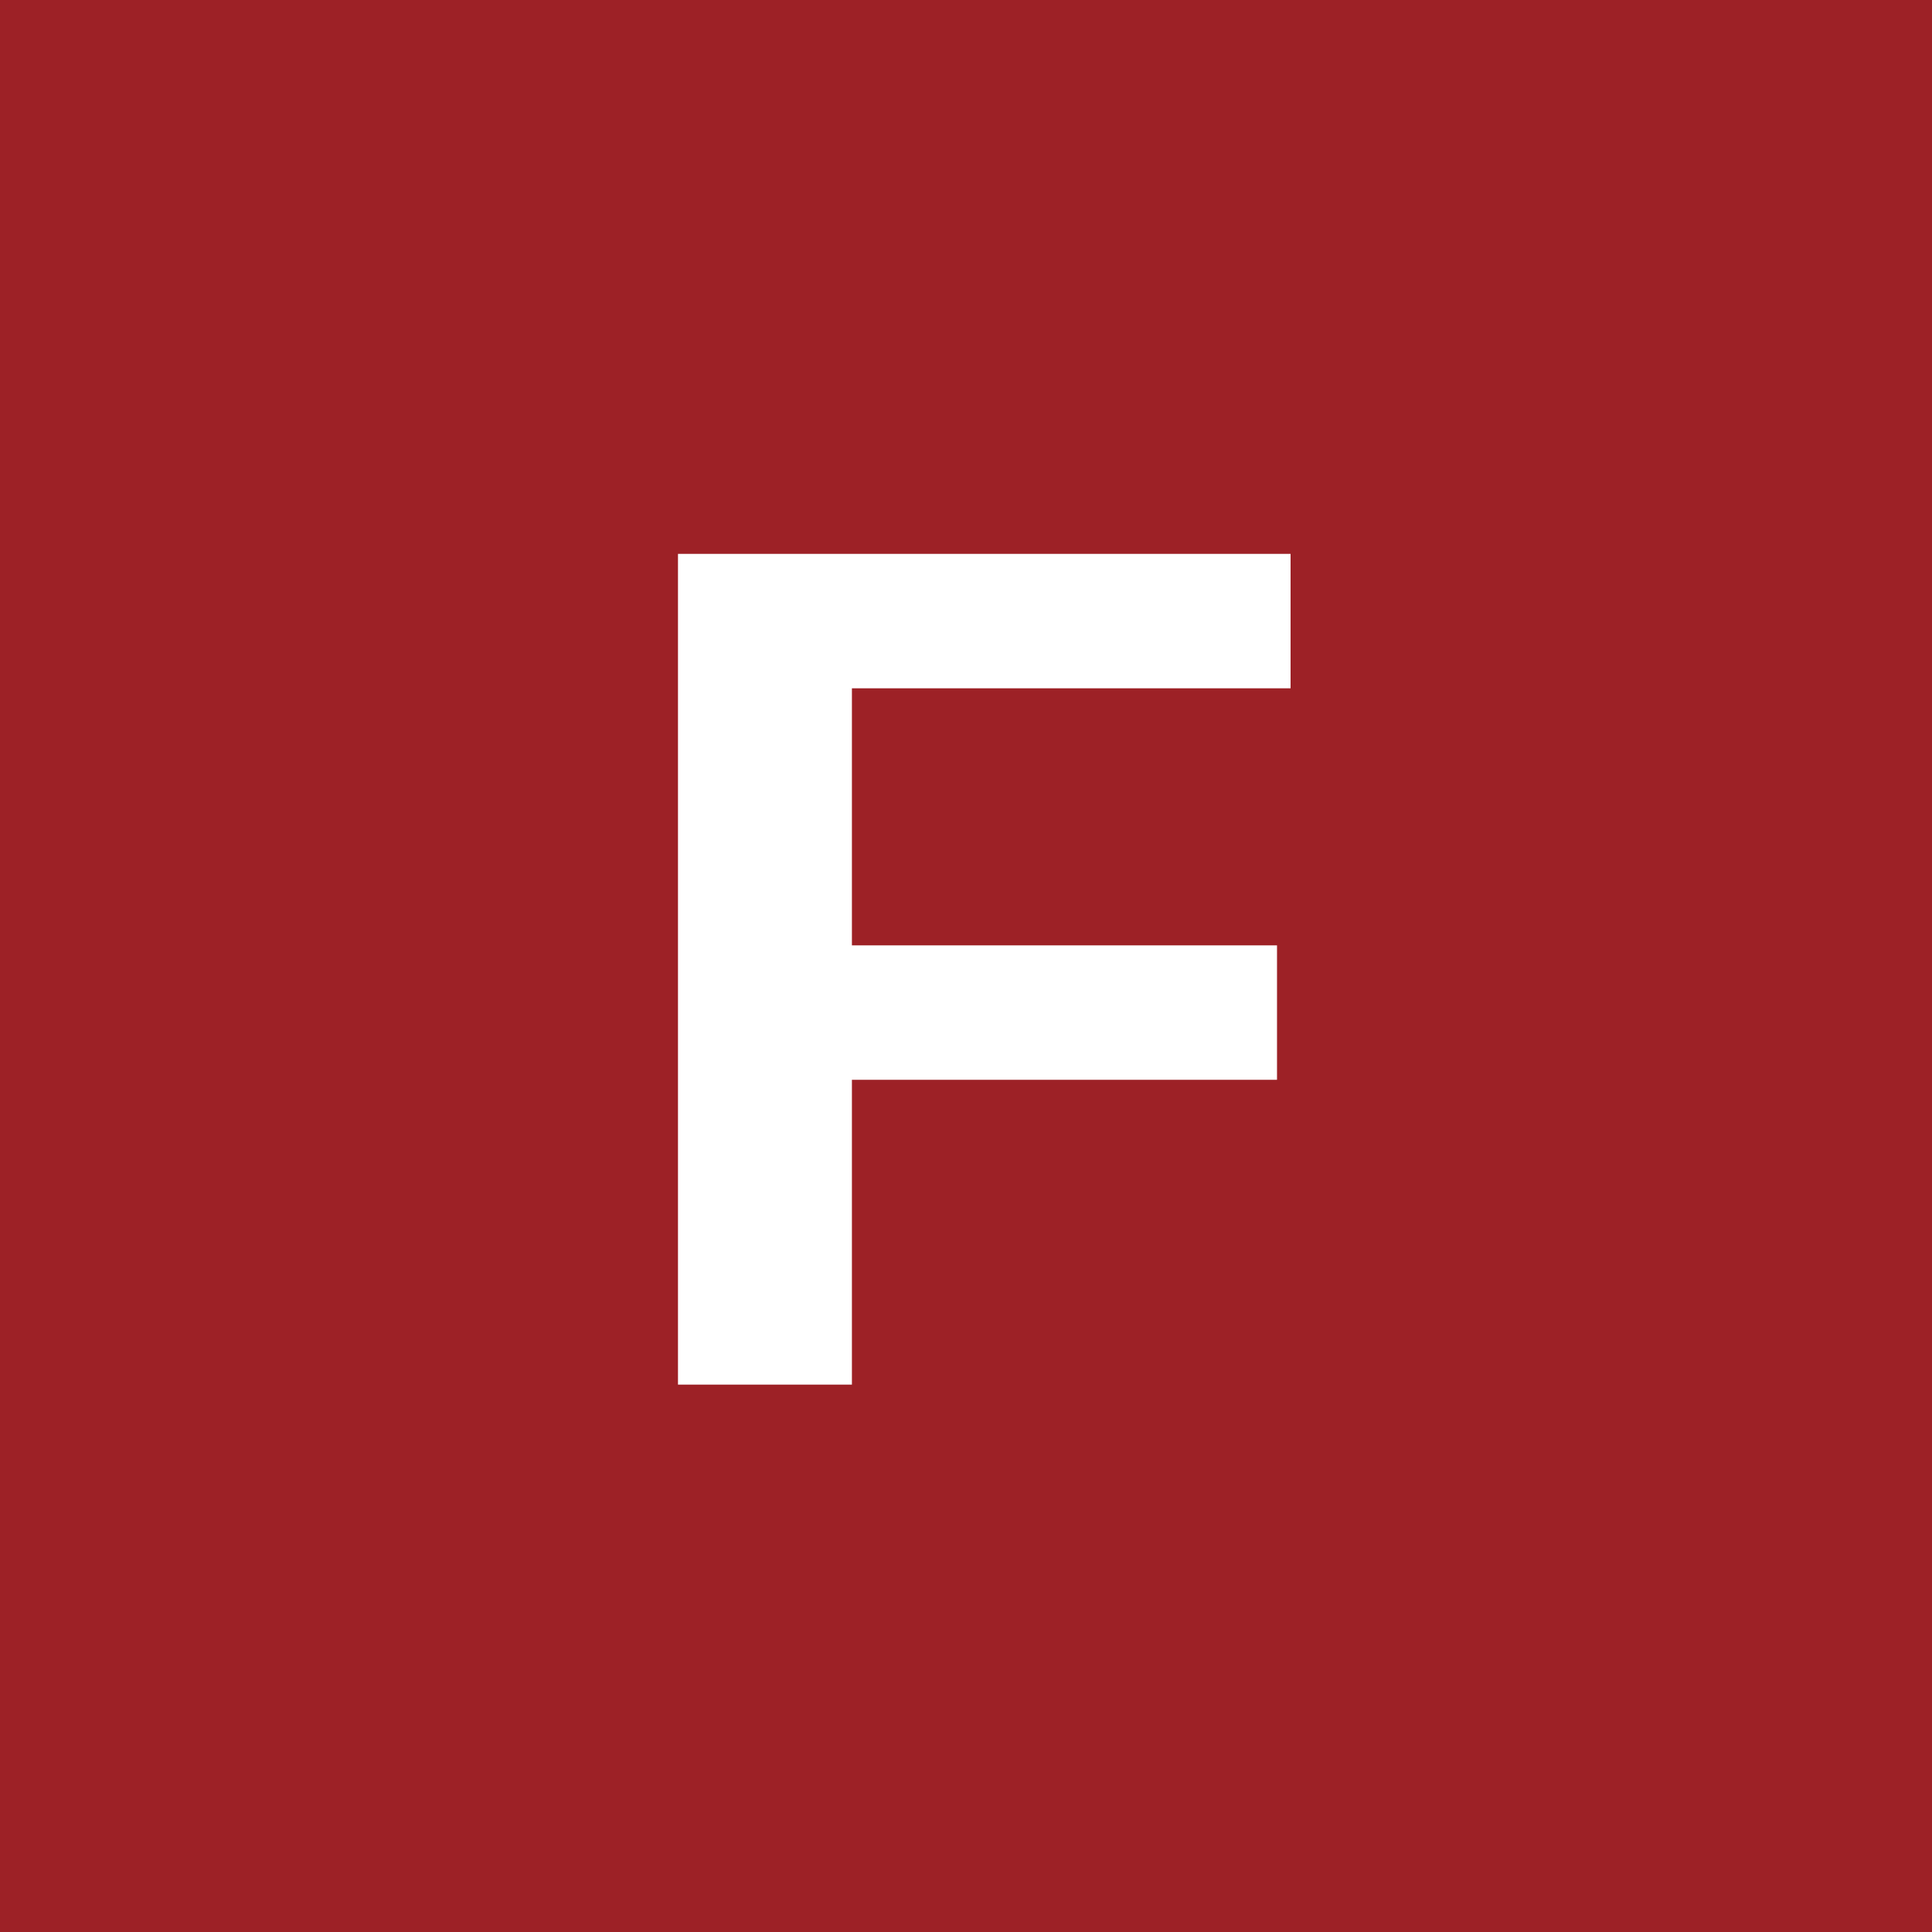
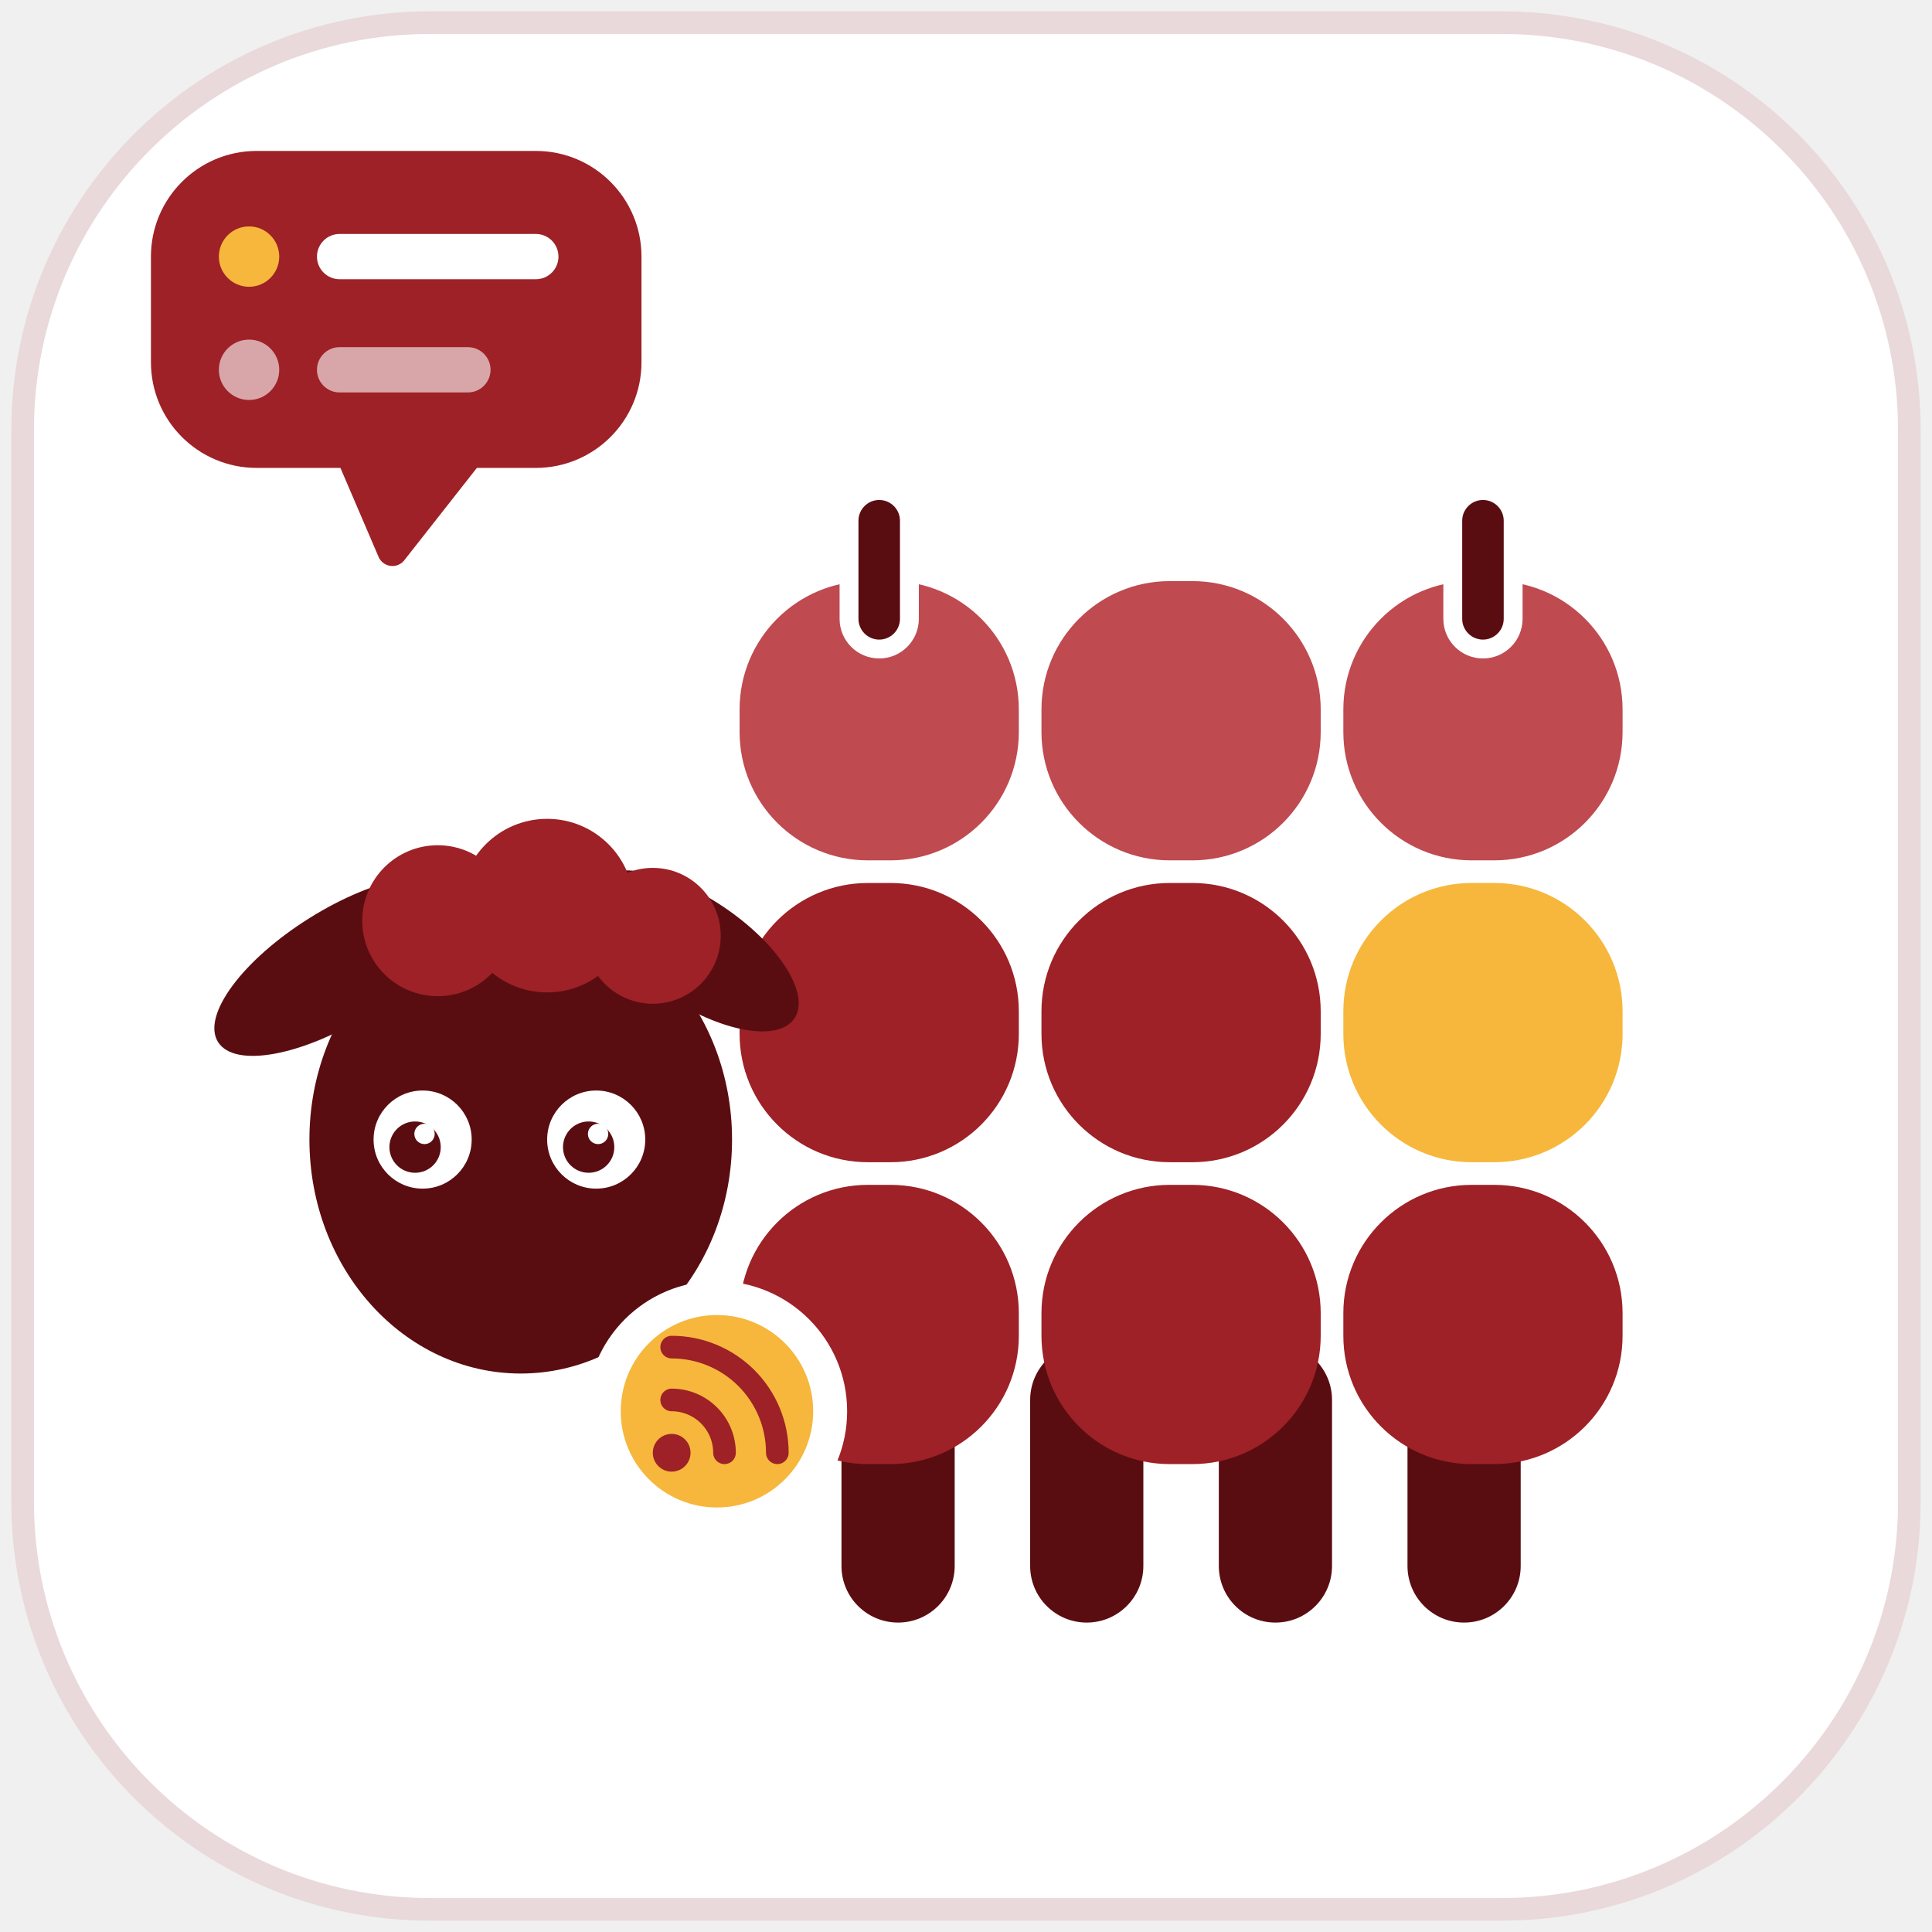
- <svg xmlns="http://www.w3.org/2000/svg" viewBox="0 0 512 512">
-   <rect width="512" height="512" fill="#9d2126" />
-   <text x="256" y="256" fill="#ffffff" font-family="'Segoe UI', 'Helvetica Neue', Arial, sans-serif" font-size="320" font-weight="700" text-anchor="middle" dominant-baseline="central">
- 		F
- 	</text>
+ <svg xmlns="http://www.w3.org/2000/svg" width="512" height="512" viewBox="0 0 512 512" fill="none">
+   <g>
+     <g>
+       <path d="M398 6H114C54.353 6 6 54.353 6 114V398C6 457.647 54.353 506 114 506H398C457.647 506 506 457.647 506 398V114C506 54.353 457.647 6 398 6Z" fill="white" stroke="#E9D9DA" stroke-width="6" />
+       <path d="M253 371C253 362.716 246.284 356 238 356C229.716 356 223 362.716 223 371V415C223 423.284 229.716 430 238 430C246.284 430 253 423.284 253 415V371Z" fill="#5A0D11" />
+       <path d="M303 371C303 362.716 296.284 356 288 356C279.716 356 273 362.716 273 371V415C273 423.284 279.716 430 288 430C296.284 430 303 423.284 303 415V371Z" fill="#5A0D11" />
+       <path d="M353 371C353 362.716 346.284 356 338 356C329.716 356 323 362.716 323 371V415C323 423.284 329.716 430 338 430C346.284 430 353 423.284 353 415V371Z" fill="#5A0D11" />
+       <path d="M403 371C403 362.716 396.284 356 388 356C379.716 356 373 362.716 373 371V415C373 423.284 379.716 430 388 430C396.284 430 403 423.284 403 415V371Z" fill="#5A0D11" />
+       <path d="M236 154H230C211.222 154 196 169.222 196 188V194C196 212.778 211.222 228 230 228H236C254.778 228 270 212.778 270 194V188C270 169.222 254.778 154 236 154Z" fill="#BF4A50" />
+       <path d="M316 154H310C291.222 154 276 169.222 276 188V194C276 212.778 291.222 228 310 228H316C334.778 228 350 212.778 350 194V188C350 169.222 334.778 154 316 154Z" fill="#BF4A50" />
+       <path d="M396 154H390C371.222 154 356 169.222 356 188V194C356 212.778 371.222 228 390 228H396C414.778 228 430 212.778 430 194V188C430 169.222 414.778 154 396 154Z" fill="#BF4A50" />
+       <path d="M236 234H230C211.222 234 196 249.222 196 268V274C196 292.778 211.222 308 230 308H236C254.778 308 270 292.778 270 274V268C270 249.222 254.778 234 236 234Z" fill="#9D2126" />
+       <path d="M316 234H310C291.222 234 276 249.222 276 268V274C276 292.778 291.222 308 310 308H316C334.778 308 350 292.778 350 274V268C350 249.222 334.778 234 316 234Z" fill="#9D2126" />
+       <path d="M396 234H390C371.222 234 356 249.222 356 268V274C356 292.778 371.222 308 390 308H396C414.778 308 430 292.778 430 274V268C430 249.222 414.778 234 396 234Z" fill="#F6B73C" />
+       <path d="M236 314H230C211.222 314 196 329.222 196 348V354C196 372.778 211.222 388 230 388H236C254.778 388 270 372.778 270 354V348C270 329.222 254.778 314 236 314Z" fill="#9D2126" />
+       <path d="M316 314H310C291.222 314 276 329.222 276 348V354C276 372.778 291.222 388 310 388H316C334.778 388 350 372.778 350 354V348C350 329.222 334.778 314 316 314Z" fill="#9D2126" />
+       <path d="M396 314H390C371.222 314 356 329.222 356 348V354C356 372.778 371.222 388 390 388H396C414.778 388 430 372.778 430 354V348C430 329.222 414.778 314 396 314Z" fill="#9D2126" />
+       <path d="M241 138C241 133.582 237.418 130 233 130C228.582 130 225 133.582 225 138V164C225 168.418 228.582 172 233 172C237.418 172 241 168.418 241 164V138Z" fill="#5A0D11" stroke="white" stroke-width="5" />
+       <path d="M401 138C401 133.582 397.418 130 393 130C388.582 130 385 133.582 385 138V164C385 168.418 388.582 172 393 172C397.418 172 401 168.418 401 164V138Z" fill="#5A0D11" stroke="white" stroke-width="5" />
+       <path d="M176.171 263.607C190.823 273.489 206.206 276.304 210.529 269.894C214.853 263.484 206.48 250.276 191.829 240.393C177.177 230.511 161.794 227.696 157.471 234.106C153.147 240.516 161.52 253.724 176.171 263.607Z" fill="#5A0D11" />
+       <path d="M138 364C168.928 364 194 336.242 194 302C194 267.758 168.928 240 138 240C107.072 240 82 267.758 82 302C82 336.242 107.072 364 138 364Z" fill="#5A0D11" />
+       <path d="M97.949 268.721C115.747 257.599 126.616 242.889 122.226 235.863C117.836 228.838 99.849 232.158 82.051 243.279C64.253 254.401 53.384 269.111 57.774 276.137C62.164 283.162 80.151 279.842 97.949 268.721Z" fill="#5A0D11" />
+       <path d="M112 315C119.18 315 125 309.18 125 302C125 294.82 119.18 289 112 289C104.82 289 99 294.82 99 302C99 309.18 104.82 315 112 315Z" fill="white" />
+       <path d="M158 315C165.18 315 171 309.18 171 302C171 294.82 165.18 289 158 289C150.82 289 145 294.82 145 302C145 309.18 150.82 315 158 315Z" fill="white" />
+       <path d="M110 310.8C113.756 310.8 116.8 307.756 116.8 304C116.8 300.244 113.756 297.2 110 297.2C106.244 297.2 103.2 300.244 103.2 304C103.2 307.756 106.244 310.8 110 310.8Z" fill="#5A0D11" />
+       <path d="M156 310.8C159.756 310.8 162.8 307.756 162.8 304C162.8 300.244 159.756 297.2 156 297.2C152.244 297.2 149.2 300.244 149.2 304C149.2 307.756 152.244 310.8 156 310.8Z" fill="#5A0D11" />
+       <path d="M112.5 303.2C113.991 303.2 115.2 301.991 115.2 300.5C115.2 299.009 113.991 297.8 112.5 297.8C111.009 297.8 109.8 299.009 109.8 300.5C109.8 301.991 111.009 303.2 112.5 303.2Z" fill="white" />
+       <path d="M158.5 303.2C159.991 303.2 161.2 301.991 161.2 300.5C161.2 299.009 159.991 297.8 158.5 297.8C157.009 297.8 155.8 299.009 155.8 300.5C155.8 301.991 157.009 303.2 158.5 303.2Z" fill="white" />
+       <path d="M116 264C127.046 264 136 255.046 136 244C136 232.954 127.046 224 116 224C104.954 224 96 232.954 96 244C96 255.046 104.954 264 116 264Z" fill="#9D2126" />
+       <path d="M145 263C157.703 263 168 252.703 168 240C168 227.297 157.703 217 145 217C132.297 217 122 227.297 122 240C122 252.703 132.297 263 145 263Z" fill="#9D2126" />
+       <path d="M173 266C182.941 266 191 257.941 191 248C191 238.059 182.941 230 173 230C163.059 230 155 238.059 155 248C155 257.941 163.059 266 173 266Z" fill="#9D2126" />
+       <path d="M190 404C206.569 404 220 390.569 220 374C220 357.431 206.569 344 190 344C173.431 344 160 357.431 160 374C160 390.569 173.431 404 190 404Z" fill="#F6B73C" stroke="white" stroke-width="9" />
+       <path d="M178 390C180.761 390 183 387.761 183 385C183 382.239 180.761 380 178 380C175.239 380 173 382.239 173 385C173 387.761 175.239 390 178 390Z" fill="#9D2126" />
+       <path d="M178 371C181.713 371 185.274 372.475 187.899 375.1C190.525 377.726 192 381.287 192 385" stroke="#9D2126" stroke-width="6" stroke-linecap="round" />
+       <path d="M178 357C185.426 357 192.548 359.95 197.799 365.201C203.05 370.452 206 377.574 206 385" stroke="#9D2126" stroke-width="6" stroke-linecap="round" />
+       <path d="M92 118L104 146L126 118H92Z" fill="#9D2126" stroke="#9D2126" stroke-width="8" stroke-linejoin="round" />
+       <path d="M142 40H68C52.536 40 40 52.536 40 68V96C40 111.464 52.536 124 68 124H142C157.464 124 170 111.464 170 96V68C170 52.536 157.464 40 142 40Z" fill="#9D2126" />
+       <path d="M66 76C70.418 76 74 72.418 74 68C74 63.582 70.418 60 66 60C61.582 60 58 63.582 58 68C58 72.418 61.582 76 66 76Z" fill="#F6B73C" />
+       <path d="M142 62H90C86.686 62 84 64.686 84 68C84 71.314 86.686 74 90 74H142C145.314 74 148 71.314 148 68C148 64.686 145.314 62 142 62Z" fill="white" />
+       <path opacity="0.6" d="M66 106C70.418 106 74 102.418 74 98C74 93.582 70.418 90 66 90C61.582 90 58 93.582 58 98C58 102.418 61.582 106 66 106Z" fill="white" />
+       <path opacity="0.6" d="M124 92H90C86.686 92 84 94.686 84 98C84 101.314 86.686 104 90 104H124C127.314 104 130 101.314 130 98C130 94.686 127.314 92 124 92Z" fill="white" />
+     </g>
+   </g>
</svg>
